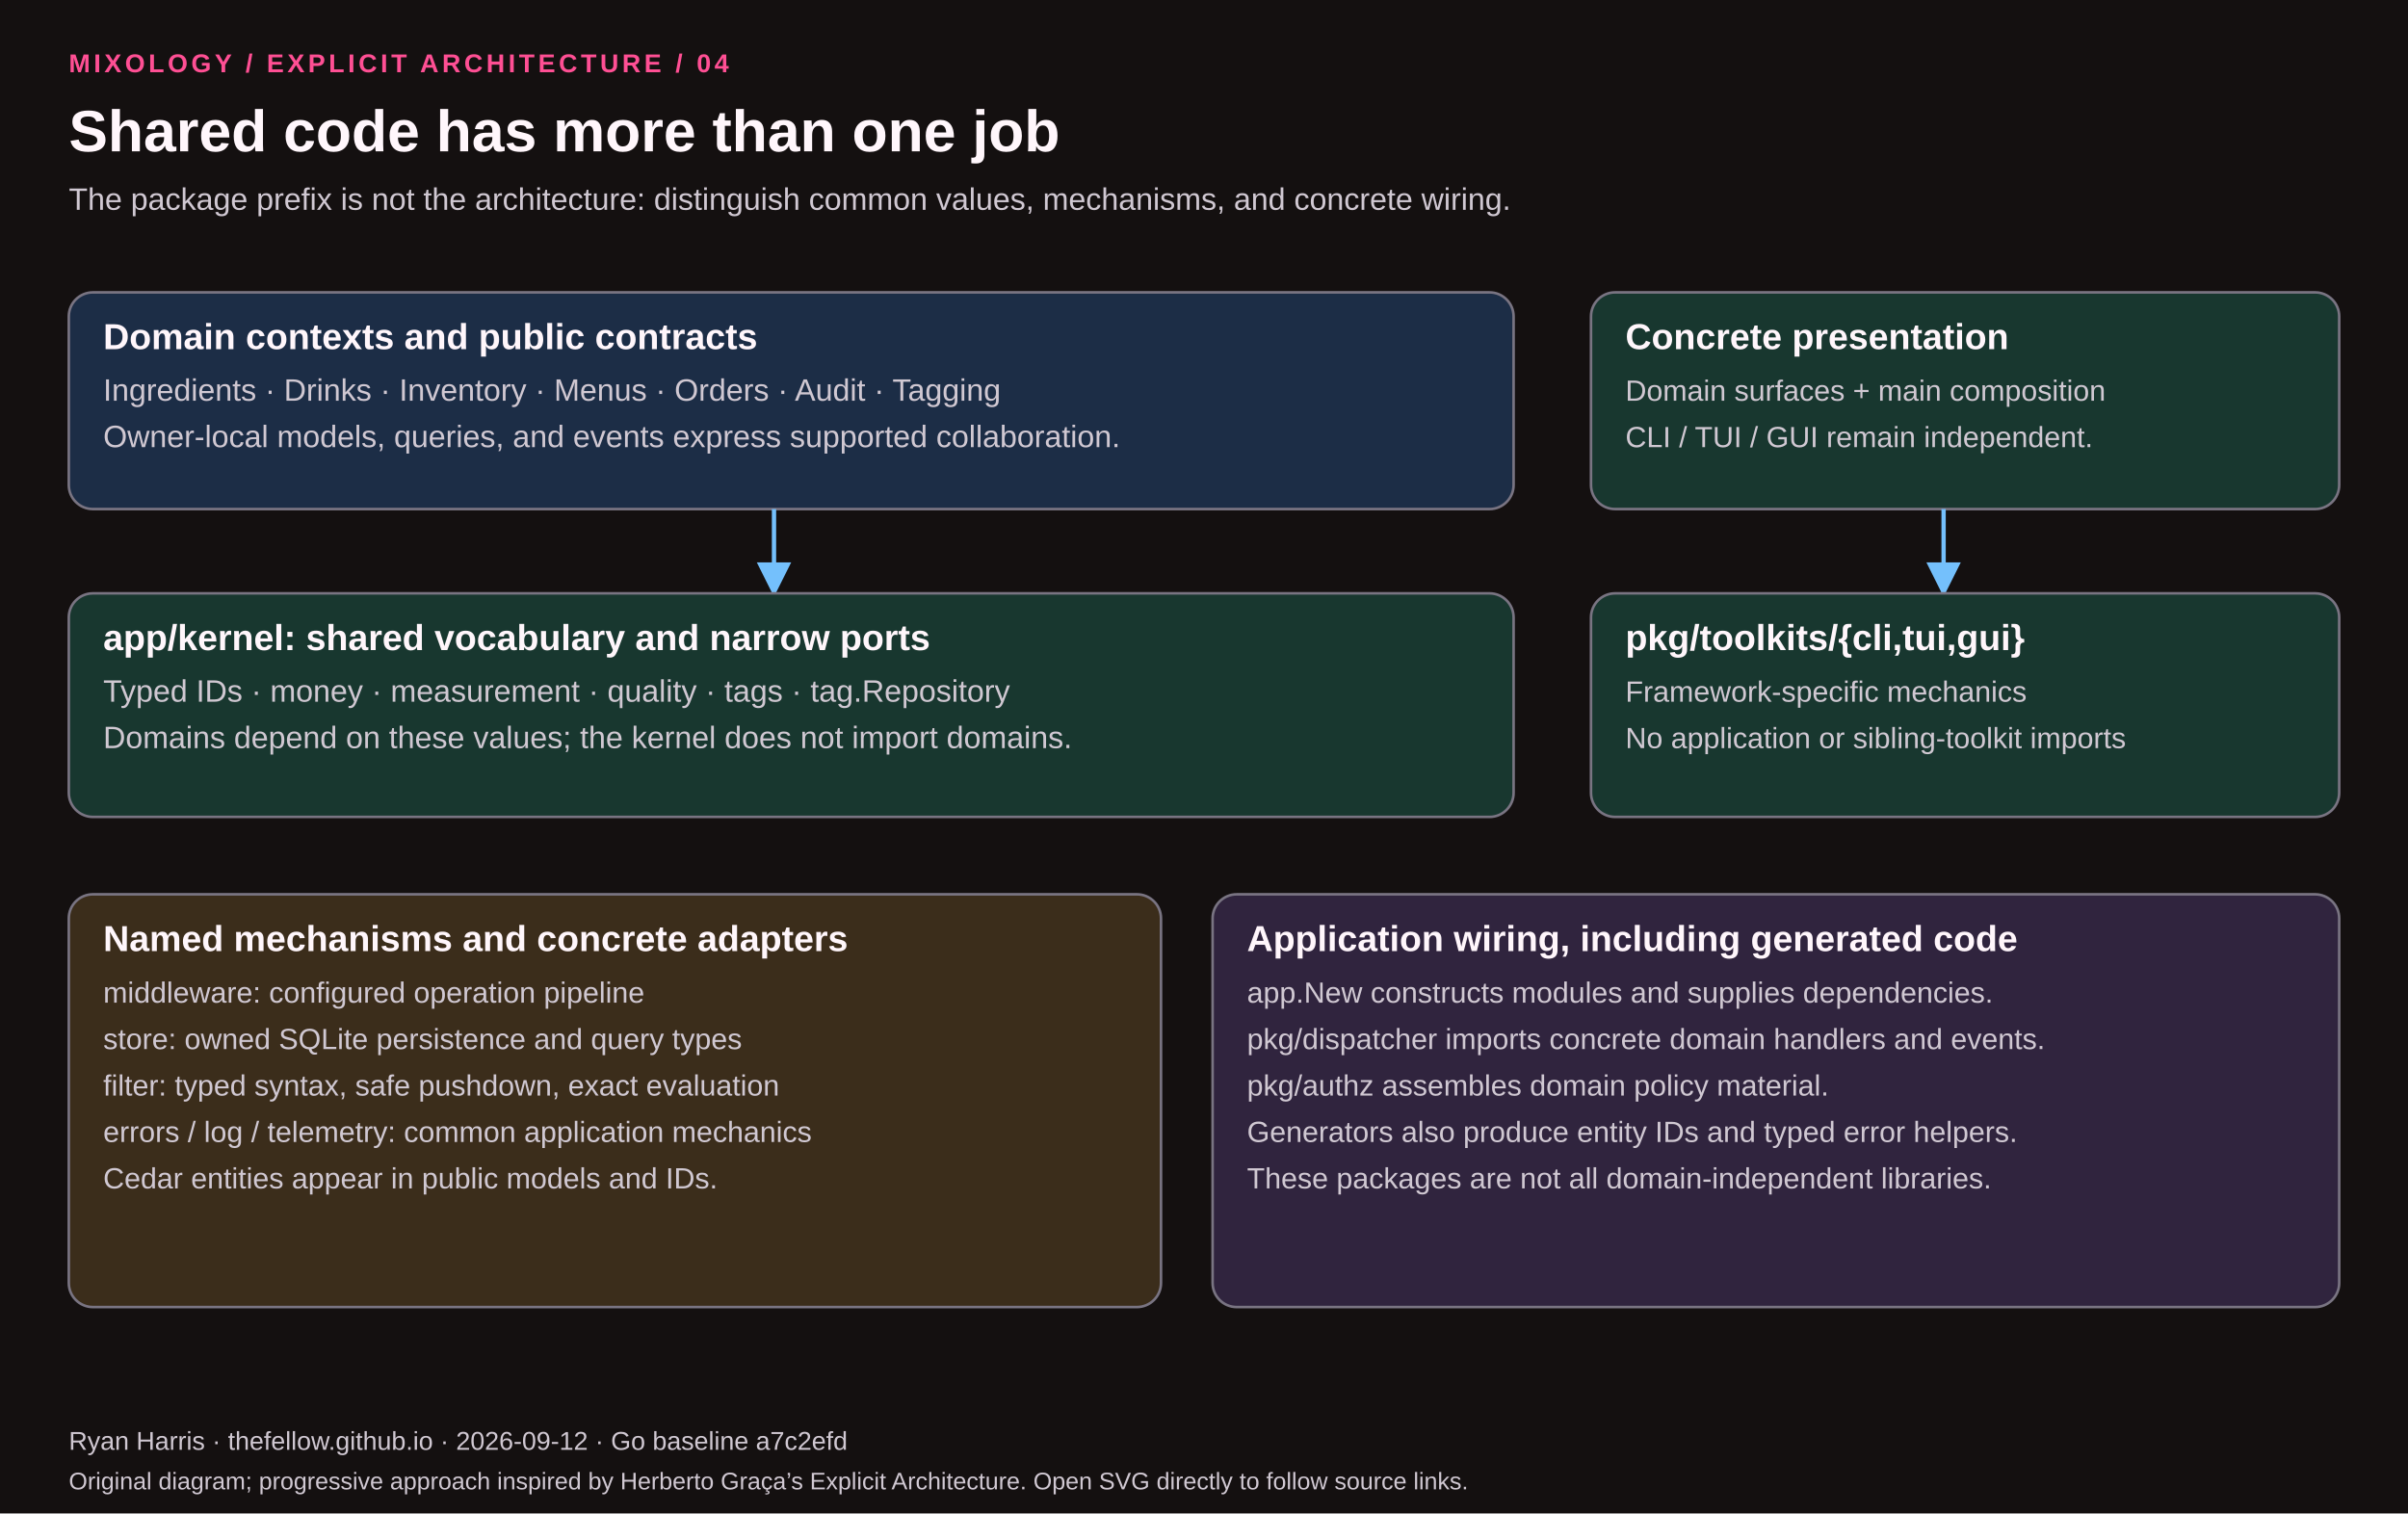
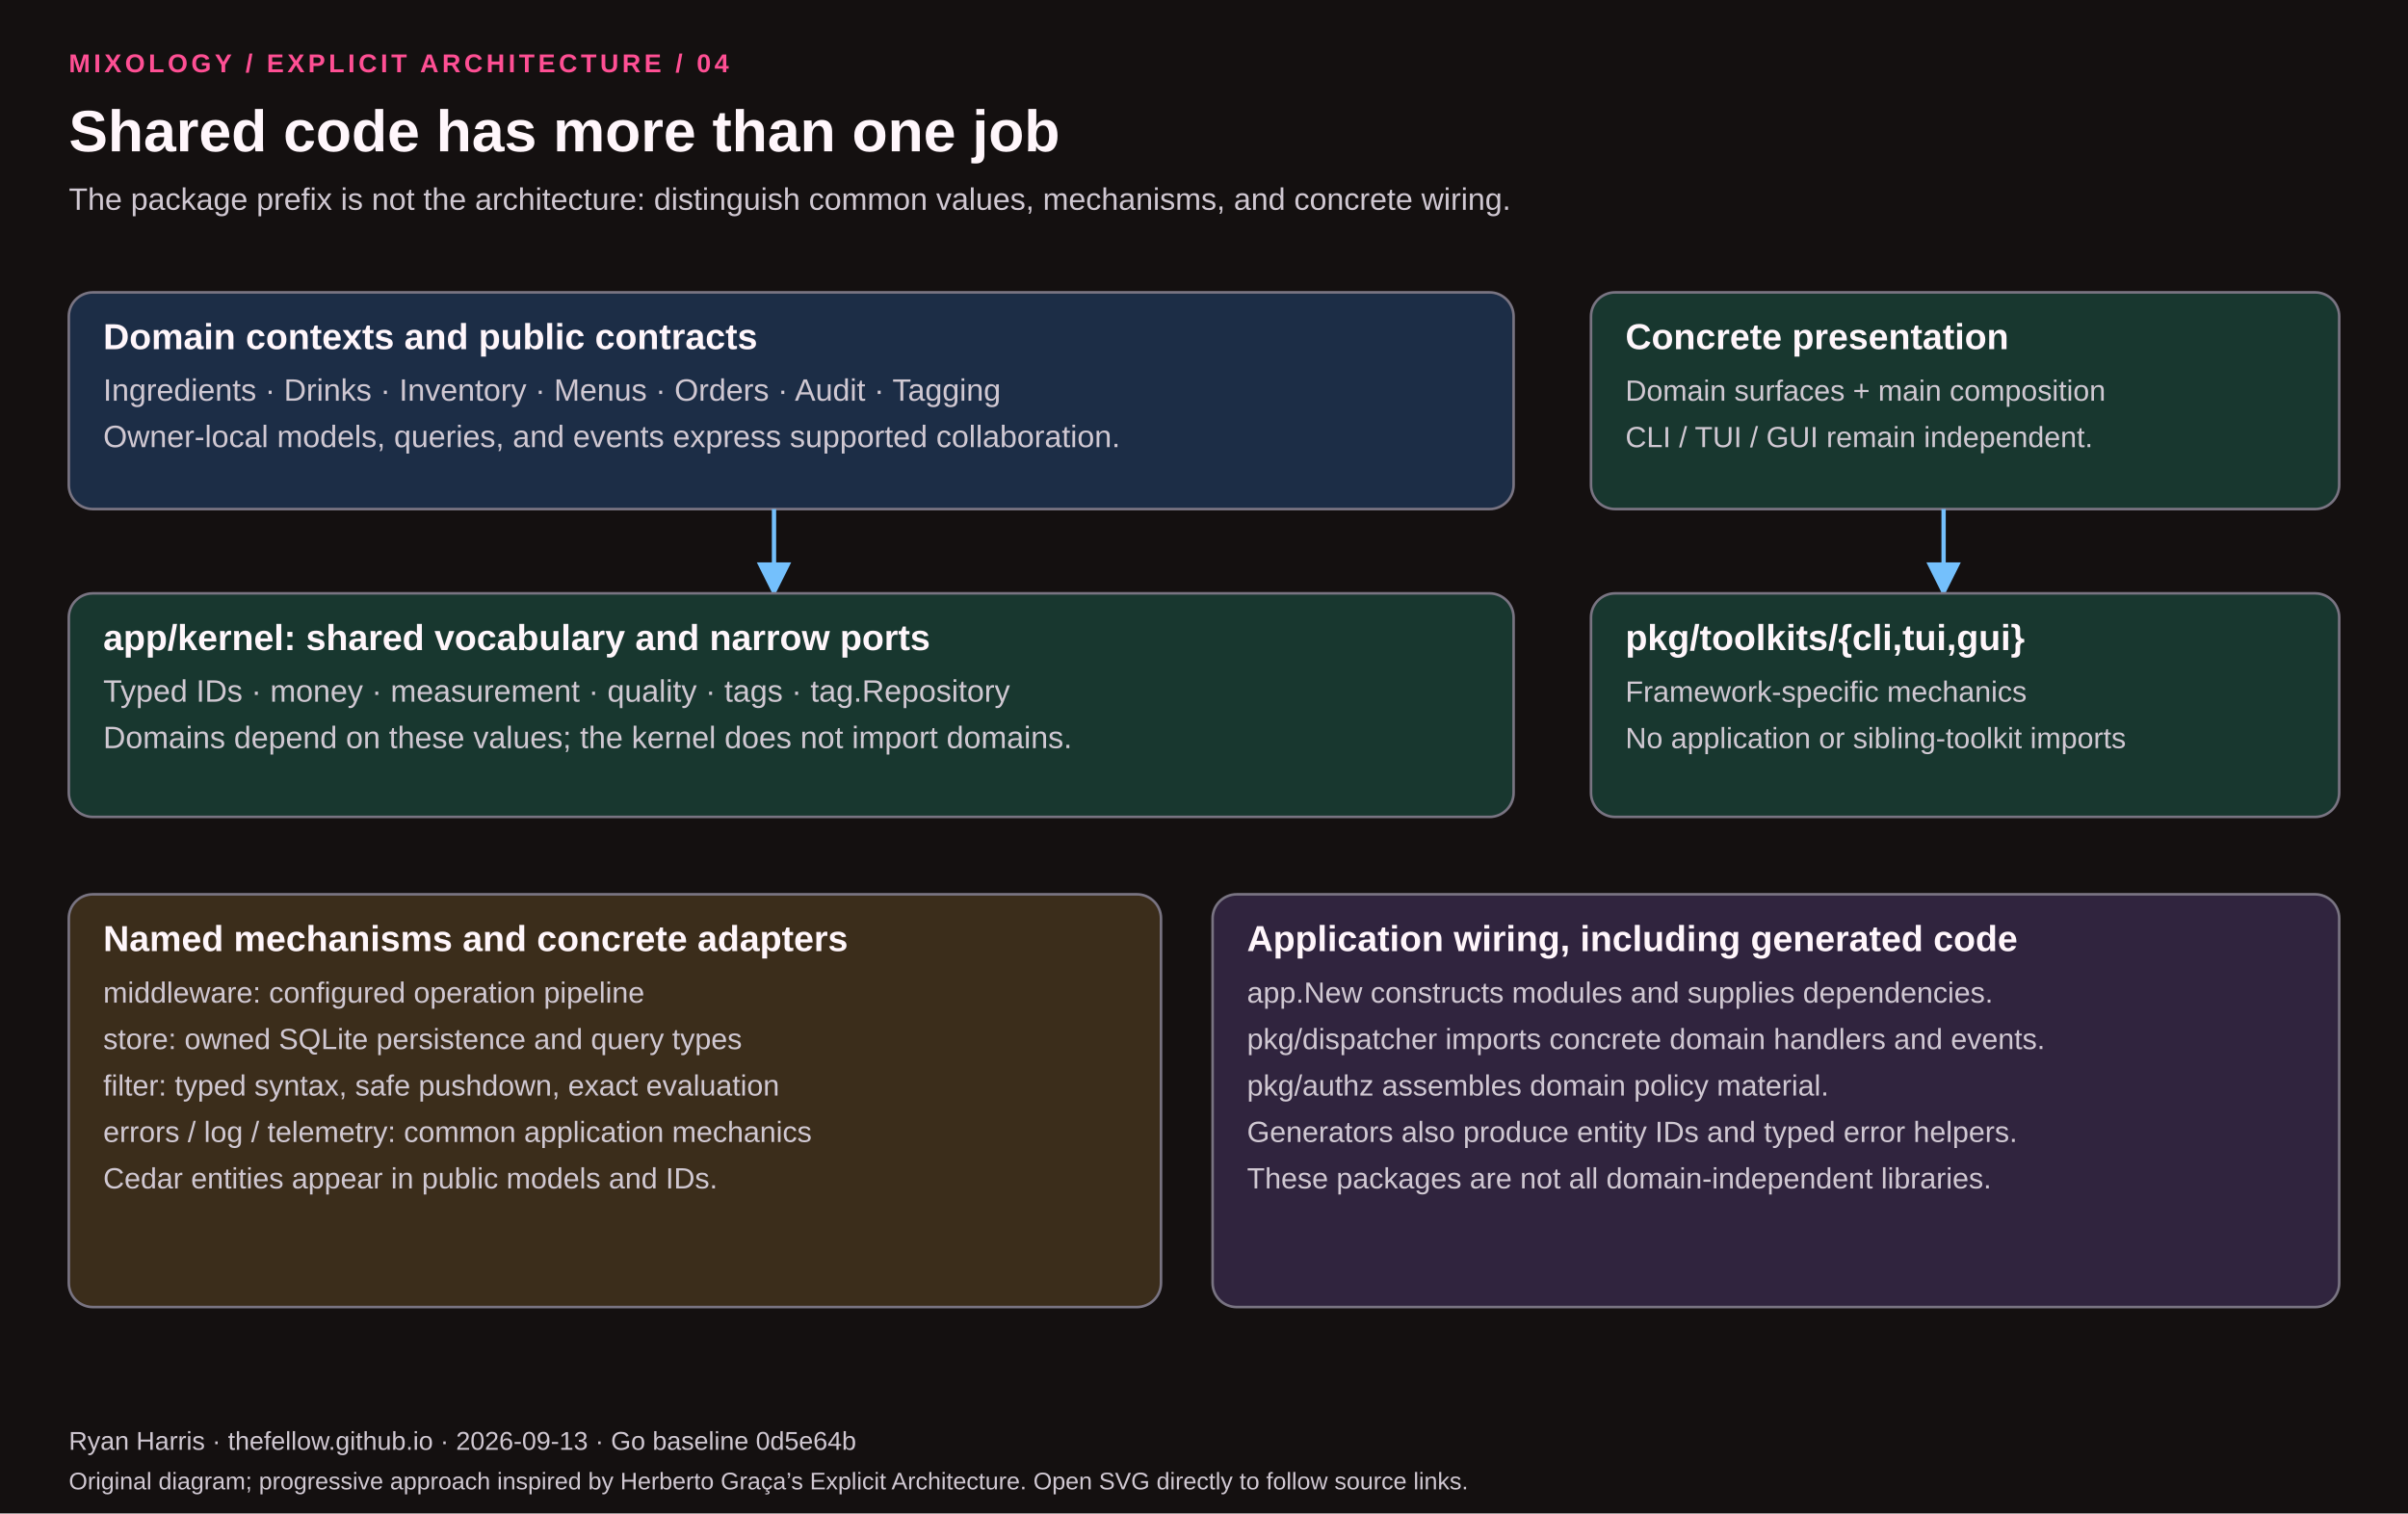
<svg xmlns="http://www.w3.org/2000/svg" xmlns:xlink="http://www.w3.org/1999/xlink" width="1400" height="880" viewBox="0 0 1400 880" role="img" aria-labelledby="title desc">
  <defs>
    <marker id="arrow" viewBox="0 0 10 10" refX="9" refY="5" markerWidth="8" markerHeight="8" orient="auto-start-reverse">
      <path d="M 0 0 L 10 5 L 0 10 z" fill="#74c0fc" />
    </marker>
    <marker id="flow" viewBox="0 0 10 10" refX="9" refY="5" markerWidth="8" markerHeight="8" orient="auto-start-reverse">
      <path d="M 0 0 L 10 5 L 0 10 z" fill="#ffc36b" />
    </marker>
  </defs>
  <style>text {font-family:Arial,Helvetica,sans-serif;fill:#fff6fb} a:hover rect {stroke:#ff4f94;stroke-width:3} .muted {fill:#d0c8d2} .mono {font-family:monospace} .eyebrow {font-weight:700;letter-spacing:2px;fill:#ff4f94}</style>
  <rect x="0" y="0" width="1400" height="880" rx="0" fill="#141010" stroke="none" stroke-width="1.5" />
  <text x="40.0" y="42.0" font-size="15" text-anchor="start" class="eyebrow">MIXOLOGY / EXPLICIT ARCHITECTURE / 04</text>
  <text x="40.0" y="88.0" font-size="34" text-anchor="start" font-weight="700">Shared code has more than one job</text>
  <text x="40.0" y="122.0" font-size="18" text-anchor="start" class="muted">The package prefix is not the architecture: distinguish common values, mechanisms, and concrete wiring.</text>
-   <a href="https://github.com/TheFellow/go-modular-monolith/blob/a7c2efda8c0cd905089a27060242ff841bb0ad41/docs/architecture.md" xlink:href="https://github.com/TheFellow/go-modular-monolith/blob/a7c2efda8c0cd905089a27060242ff841bb0ad41/docs/architecture.md" target="_blank">
+   <a href="https://github.com/TheFellow/go-modular-monolith/blob/0d5e64b0455f7a5c96d4afada64654a5fdbb9a2c/docs/architecture.md" xlink:href="https://github.com/TheFellow/go-modular-monolith/blob/0d5e64b0455f7a5c96d4afada64654a5fdbb9a2c/docs/architecture.md" target="_blank">
    <rect x="40" y="170" width="840" height="126" rx="14" fill="#1c2d46" stroke="#797482" stroke-width="1.5" />
    <text x="60.0" y="203.0" font-size="21" text-anchor="start" font-weight="700">Domain contexts and public contracts</text>
    <text x="60.0" y="233.0" font-size="18" text-anchor="start" class="muted">Ingredients · Drinks · Inventory · Menus · Orders · Audit · Tagging</text>
    <text x="60.0" y="260.0" font-size="18" text-anchor="start" class="muted">Owner-local models, queries, and events express supported collaboration.</text>
  </a>
-   <a href="https://github.com/TheFellow/go-modular-monolith/blob/a7c2efda8c0cd905089a27060242ff841bb0ad41/app/domains/readme.md" xlink:href="https://github.com/TheFellow/go-modular-monolith/blob/a7c2efda8c0cd905089a27060242ff841bb0ad41/app/domains/readme.md" target="_blank">
+   <a href="https://github.com/TheFellow/go-modular-monolith/blob/0d5e64b0455f7a5c96d4afada64654a5fdbb9a2c/app/domains/readme.md" xlink:href="https://github.com/TheFellow/go-modular-monolith/blob/0d5e64b0455f7a5c96d4afada64654a5fdbb9a2c/app/domains/readme.md" target="_blank">
    <rect x="925" y="170" width="435" height="126" rx="14" fill="#18372f" stroke="#797482" stroke-width="1.5" />
    <text x="945.0" y="203.0" font-size="21" text-anchor="start" font-weight="700">Concrete presentation</text>
    <text x="945.0" y="233.0" font-size="17" text-anchor="start" class="muted">Domain surfaces + main composition</text>
    <text x="945.0" y="260.0" font-size="17" text-anchor="start" class="muted">CLI / TUI / GUI remain independent.</text>
  </a>
  <path d="M450,296 L450,345" fill="none" stroke="#74c0fc" stroke-width="2.5" marker-end="url(#arrow)" />
  <path d="M1130,296 L1130,345" fill="none" stroke="#74c0fc" stroke-width="2.5" marker-end="url(#arrow)" />
-   <a href="https://github.com/TheFellow/go-modular-monolith/blob/a7c2efda8c0cd905089a27060242ff841bb0ad41/app/kernel/readme.md" xlink:href="https://github.com/TheFellow/go-modular-monolith/blob/a7c2efda8c0cd905089a27060242ff841bb0ad41/app/kernel/readme.md" target="_blank">
+   <a href="https://github.com/TheFellow/go-modular-monolith/blob/0d5e64b0455f7a5c96d4afada64654a5fdbb9a2c/app/kernel/readme.md" xlink:href="https://github.com/TheFellow/go-modular-monolith/blob/0d5e64b0455f7a5c96d4afada64654a5fdbb9a2c/app/kernel/readme.md" target="_blank">
    <rect x="40" y="345" width="840" height="130" rx="14" fill="#18372f" stroke="#797482" stroke-width="1.5" />
    <text x="60.0" y="378.0" font-size="21" text-anchor="start" font-weight="700">app/kernel: shared vocabulary and narrow ports</text>
    <text x="60.0" y="408.0" font-size="18" text-anchor="start" class="muted">Typed IDs · money · measurement · quality · tags · tag.Repository</text>
    <text x="60.0" y="435.0" font-size="18" text-anchor="start" class="muted">Domains depend on these values; the kernel does not import domains.</text>
  </a>
-   <a href="https://github.com/TheFellow/go-modular-monolith/blob/a7c2efda8c0cd905089a27060242ff841bb0ad41/pkg/toolkits/readme.md" xlink:href="https://github.com/TheFellow/go-modular-monolith/blob/a7c2efda8c0cd905089a27060242ff841bb0ad41/pkg/toolkits/readme.md" target="_blank">
+   <a href="https://github.com/TheFellow/go-modular-monolith/blob/0d5e64b0455f7a5c96d4afada64654a5fdbb9a2c/pkg/toolkits/readme.md" xlink:href="https://github.com/TheFellow/go-modular-monolith/blob/0d5e64b0455f7a5c96d4afada64654a5fdbb9a2c/pkg/toolkits/readme.md" target="_blank">
    <rect x="925" y="345" width="435" height="130" rx="14" fill="#18372f" stroke="#797482" stroke-width="1.5" />
    <text x="945.0" y="378.0" font-size="21" text-anchor="start" font-weight="700">pkg/toolkits/{cli,tui,gui}</text>
    <text x="945.0" y="408.0" font-size="17" text-anchor="start" class="muted">Framework-specific mechanics</text>
    <text x="945.0" y="435.0" font-size="17" text-anchor="start" class="muted">No application or sibling-toolkit imports</text>
  </a>
-   <a href="https://github.com/TheFellow/go-modular-monolith/blob/a7c2efda8c0cd905089a27060242ff841bb0ad41/pkg/middleware/chains.go" xlink:href="https://github.com/TheFellow/go-modular-monolith/blob/a7c2efda8c0cd905089a27060242ff841bb0ad41/pkg/middleware/chains.go" target="_blank">
+   <a href="https://github.com/TheFellow/go-modular-monolith/blob/0d5e64b0455f7a5c96d4afada64654a5fdbb9a2c/pkg/middleware/chains.go" xlink:href="https://github.com/TheFellow/go-modular-monolith/blob/0d5e64b0455f7a5c96d4afada64654a5fdbb9a2c/pkg/middleware/chains.go" target="_blank">
    <rect x="40" y="520" width="635" height="240" rx="14" fill="#3b2d1b" stroke="#797482" stroke-width="1.5" />
    <text x="60.0" y="553.0" font-size="21" text-anchor="start" font-weight="700">Named mechanisms and concrete adapters</text>
    <text x="60.0" y="583.0" font-size="17" text-anchor="start" class="muted">middleware: configured operation pipeline</text>
    <text x="60.0" y="610.0" font-size="17" text-anchor="start" class="muted">store: owned SQLite persistence and query types</text>
    <text x="60.0" y="637.0" font-size="17" text-anchor="start" class="muted">filter: typed syntax, safe pushdown, exact evaluation</text>
    <text x="60.0" y="664.0" font-size="17" text-anchor="start" class="muted">errors / log / telemetry: common application mechanics</text>
    <text x="60.0" y="691.0" font-size="17" text-anchor="start" class="muted">Cedar entities appear in public models and IDs.</text>
  </a>
-   <a href="https://github.com/TheFellow/go-modular-monolith/blob/a7c2efda8c0cd905089a27060242ff841bb0ad41/app/app.go" xlink:href="https://github.com/TheFellow/go-modular-monolith/blob/a7c2efda8c0cd905089a27060242ff841bb0ad41/app/app.go" target="_blank">
+   <a href="https://github.com/TheFellow/go-modular-monolith/blob/0d5e64b0455f7a5c96d4afada64654a5fdbb9a2c/app/app.go" xlink:href="https://github.com/TheFellow/go-modular-monolith/blob/0d5e64b0455f7a5c96d4afada64654a5fdbb9a2c/app/app.go" target="_blank">
    <rect x="705" y="520" width="655" height="240" rx="14" fill="#30243e" stroke="#797482" stroke-width="1.5" />
    <text x="725.0" y="553.0" font-size="21" text-anchor="start" font-weight="700">Application wiring, including generated code</text>
    <text x="725.0" y="583.0" font-size="17" text-anchor="start" class="muted">app.New constructs modules and supplies dependencies.</text>
    <text x="725.0" y="610.0" font-size="17" text-anchor="start" class="muted">pkg/dispatcher imports concrete domain handlers and events.</text>
    <text x="725.0" y="637.0" font-size="17" text-anchor="start" class="muted">pkg/authz assembles domain policy material.</text>
    <text x="725.0" y="664.0" font-size="17" text-anchor="start" class="muted">Generators also produce entity IDs and typed error helpers.</text>
    <text x="725.0" y="691.0" font-size="17" text-anchor="start" class="muted">These packages are not all domain-independent libraries.</text>
  </a>
-   <text x="40.0" y="843.0" font-size="15" text-anchor="start" class="muted">Ryan Harris · thefellow.github.io · 2026-09-12 · Go baseline a7c2efd</text>
+   <text x="40.0" y="843.0" font-size="15" text-anchor="start" class="muted">Ryan Harris · thefellow.github.io · 2026-09-13 · Go baseline 0d5e64b</text>
  <text x="40.0" y="866.0" font-size="14" text-anchor="start" class="muted">Original diagram; progressive approach inspired by Herberto Graça’s Explicit Architecture. Open SVG directly to follow source links.</text>
</svg>
